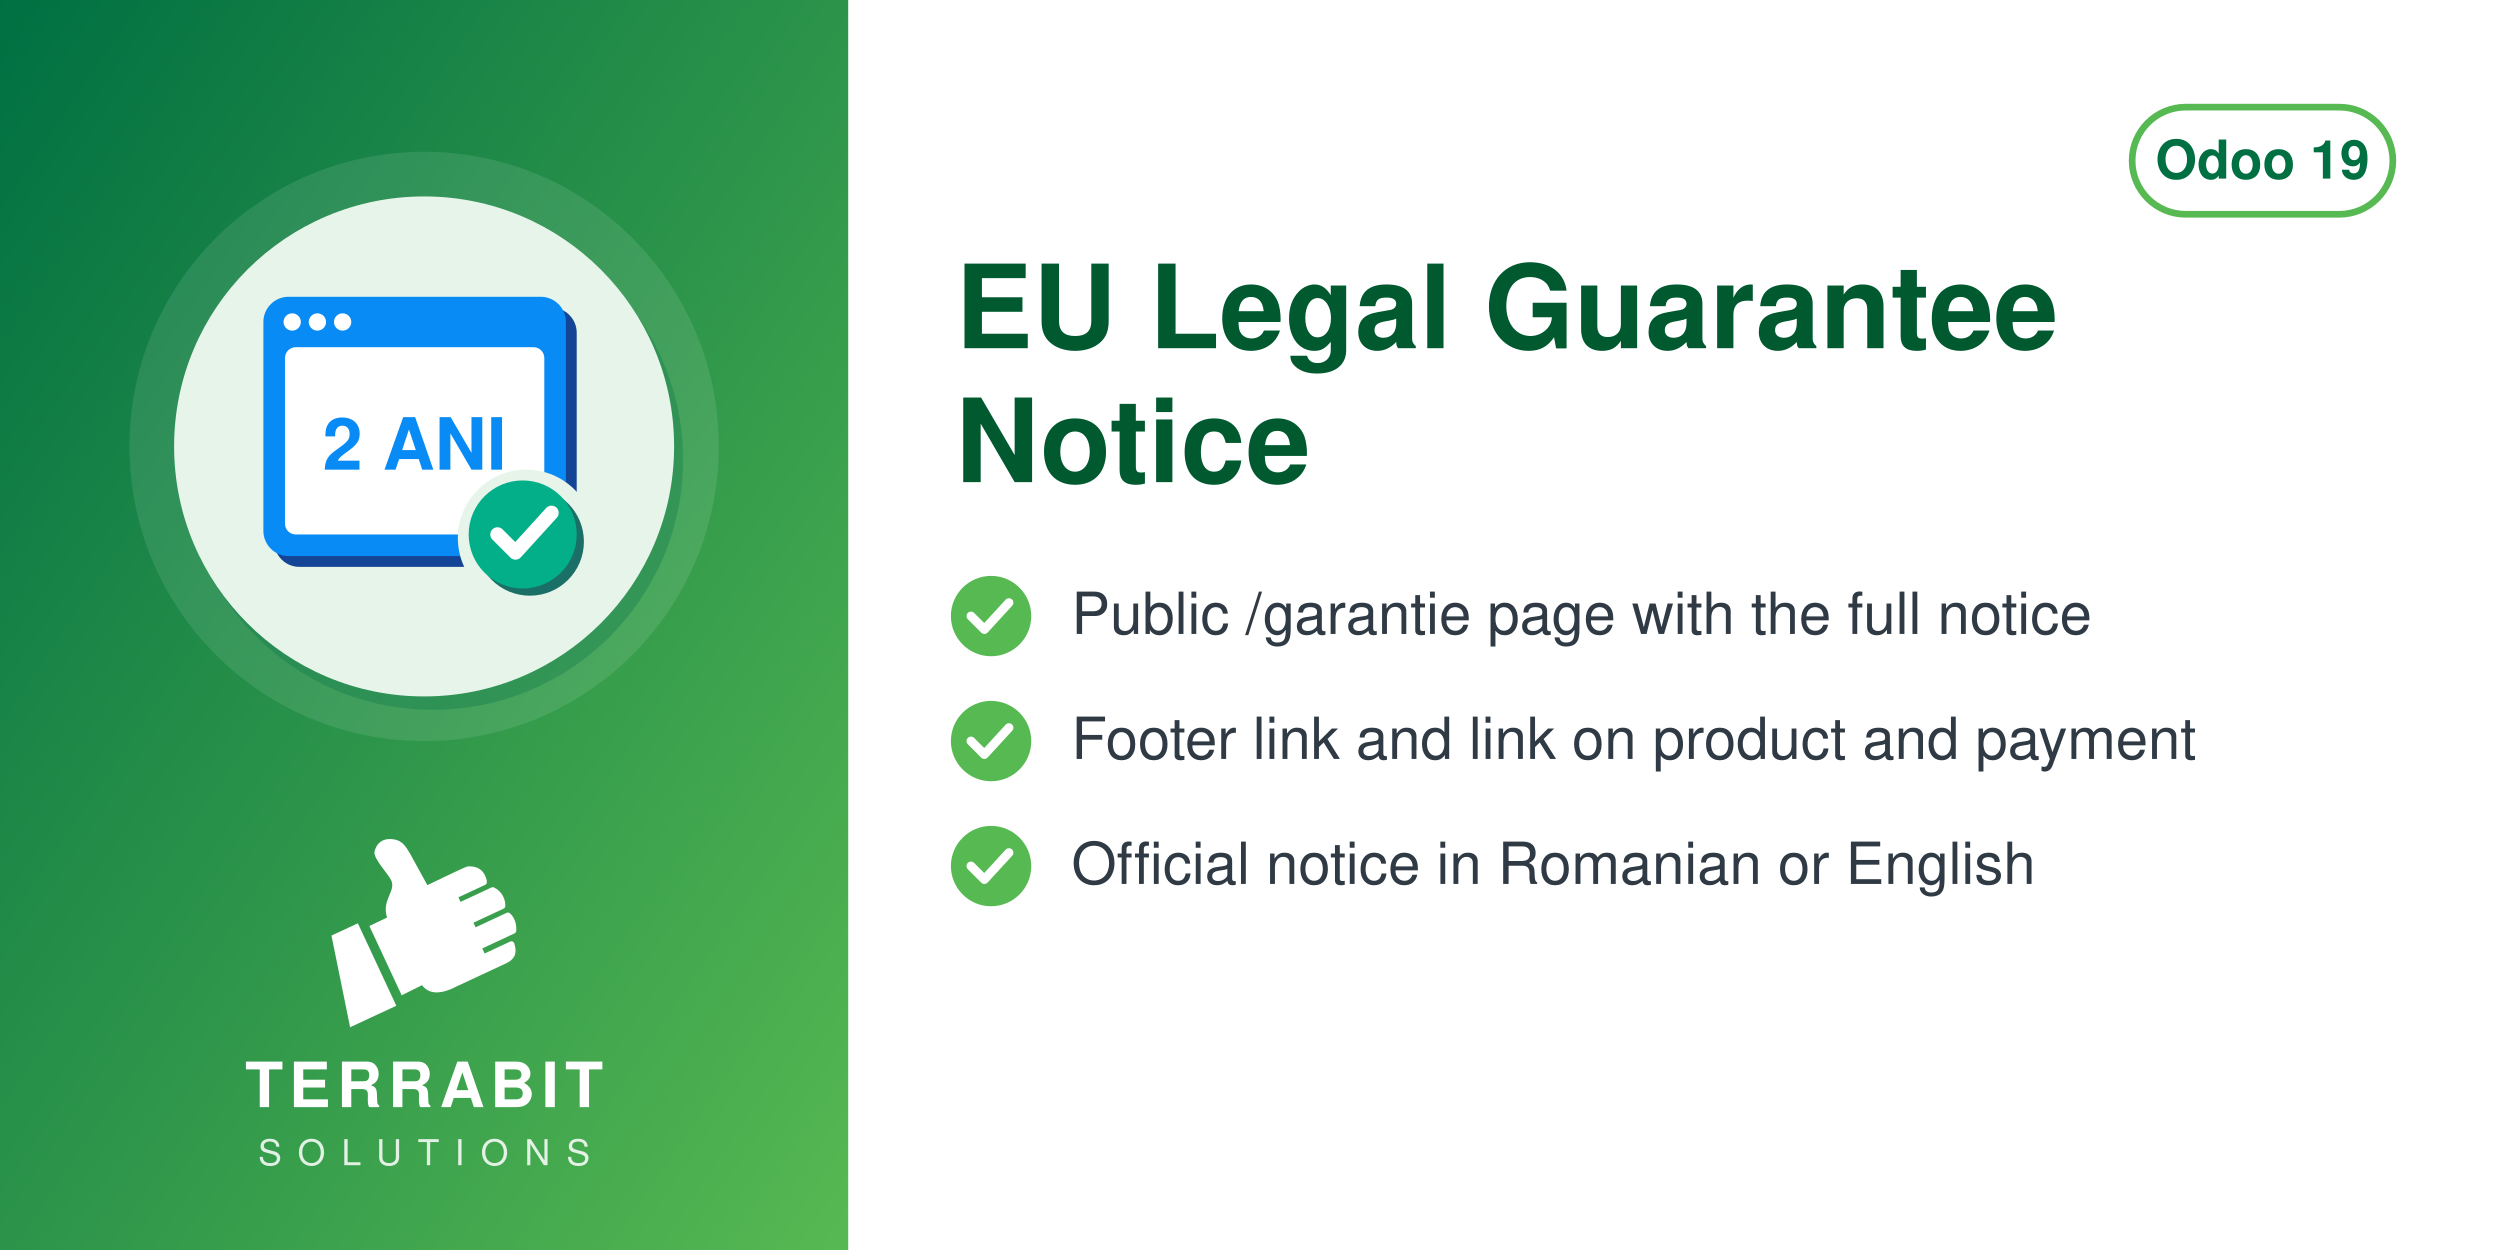
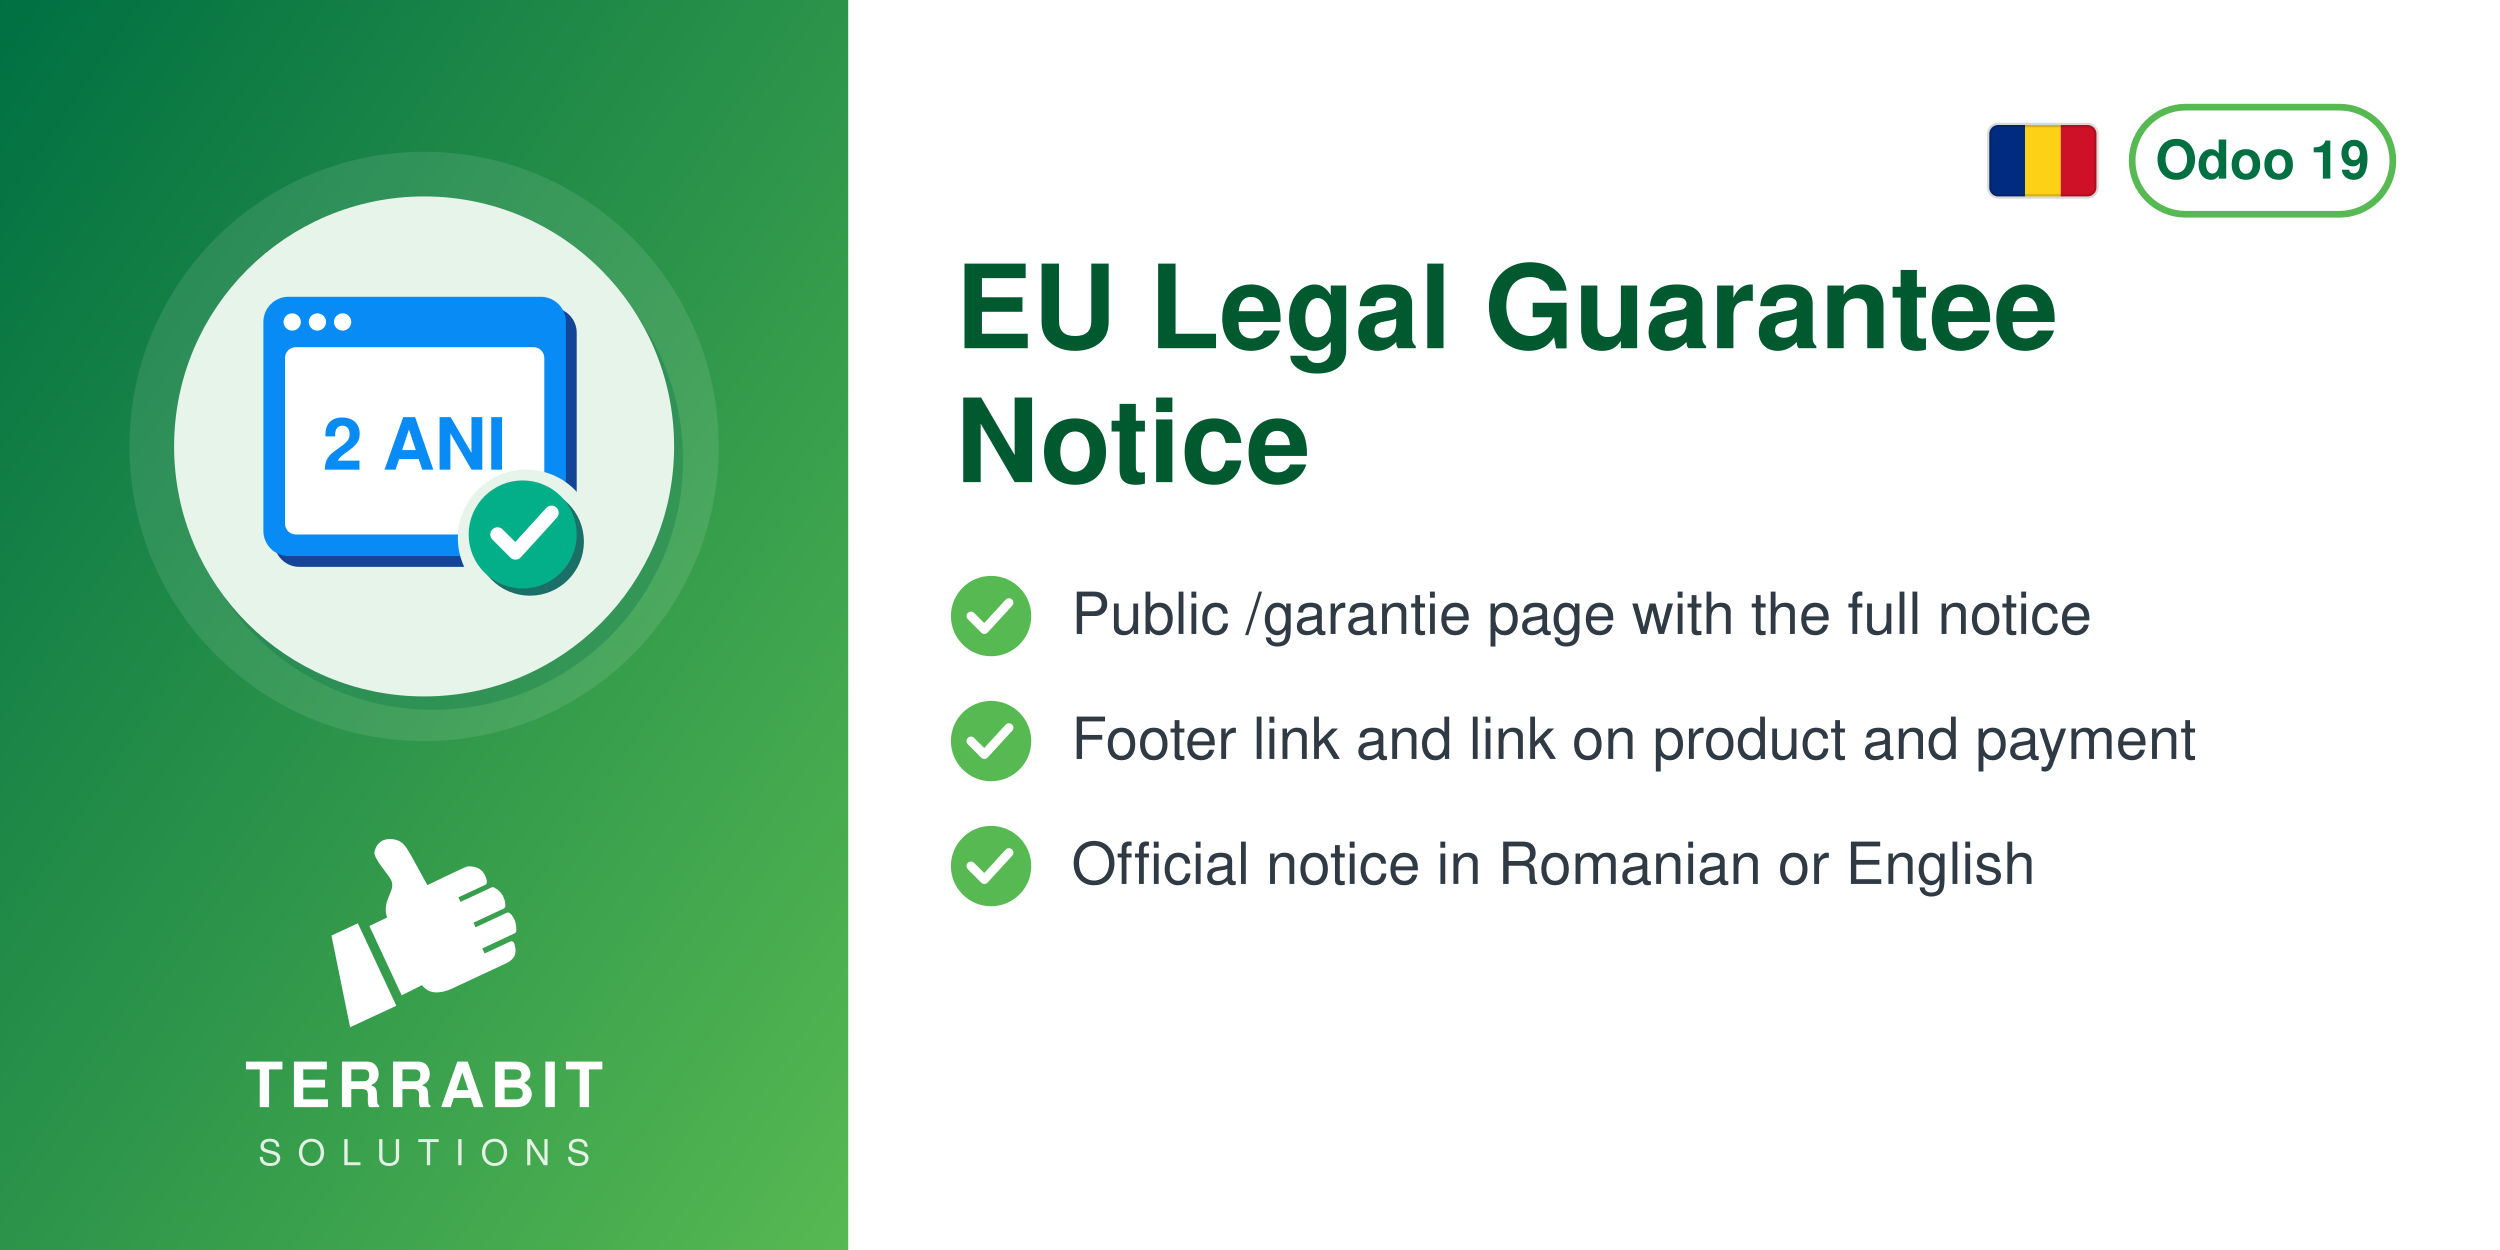
<svg xmlns="http://www.w3.org/2000/svg" width="560" height="280" viewBox="0 0 560 280">
  <defs>
    <linearGradient id="g" x1="0" y1="0" x2="1" y2="1">
      <stop offset="0" stop-color="#006F42" />
      <stop offset="1" stop-color="#57B952" />
    </linearGradient>
  </defs>
  <rect width="560" height="280" fill="#FFFFFF" />
  <rect width="190" height="280" fill="url(#g)" />
  <circle cx="95.0" cy="100" r="66" fill="white" opacity="0.10" />
  <circle cx="97.0" cy="103" r="56" fill="#006F42" opacity="0.30" />
  <circle cx="95.0" cy="100" r="56" fill="#E6F4EA" />
  <svg x="54.0" y="59.0" width="82" height="82" viewBox="0 0 100 100" preserveAspectRatio="xMidYMid meet">
    <g transform="translate(2.16,-0.72) scale(0.9838)">
      <defs>
        <mask id="mi-cut" maskUnits="userSpaceOnUse" x="-20" y="-20" width="140" height="140">
          <rect x="-20" y="-20" width="140" height="140" fill="#fff" />
          <circle cx="77" cy="77" r="19" fill="#000" />
        </mask>
      </defs>
      <g mask="url(#mi-cut)">
        <g transform="translate(3,3)" fill="#144496">
          <rect x="4" y="10" width="84" height="72" rx="7" />
        </g>
        <g fill="#088BF5">
          <rect x="4" y="10" width="84" height="72" rx="7" />
        </g>
        <rect x="10" y="24" width="72" height="52" rx="3" fill="#FFFFFF" />
        <g fill="#FFFFFF">
          <circle cx="12" cy="17" r="2.4" />
          <circle cx="19" cy="17" r="2.4" />
          <circle cx="26" cy="17" r="2.4" />
        </g>
        <text x="46" y="58" font-family="Helvetica, Arial, sans-serif" font-weight="bold" font-size="20" fill="#088BF5" text-anchor="middle">2 ANI</text>
      </g>
      <circle cx="78" cy="78" r="15" fill="#1A6F66" />
      <circle cx="76" cy="76" r="15" fill="#03AF89" />
      <path d="M69,76 l5,5 l10,-11" fill="none" stroke="#FFFFFF" stroke-width="4" stroke-linecap="round" stroke-linejoin="round" />
    </g>
  </svg>
  <svg x="72.0" y="186" width="46" height="46" viewBox="4045 2535 3400 3400" preserveAspectRatio="xMidYMid meet">
    <path fill="#FFFFFF" d="M4648.32 4073.59l636.59 1365.17 -765.09 355.96 -308.63 -1517.87 437.13 -203.26zm725.61 1192.32l336.75 -167.88c105.65,140.85 282.69,170.72 576.82,18.8l819.92 -382.33c181.4,-90.13 164.26,-214.57 130.07,-328.43 -4.28,-14.25 -13.68,-24.81 -27.34,-30.7 -13.67,-5.89 -27.61,-5.11 -41.09,1.18l-422.32 196.93 -39.04 -83.72 538.07 -250.91c16.64,-7.76 24.7,-27.69 25.58,-46.04 6.48,-134.33 -44.36,-230.89 -105.84,-285.23 -15.2,-13.44 -35.71,-15.59 -54.12,-7l-513.92 239.64 -35.6 -76.34 506.31 -236.1c17.69,-8.25 22.52,-36.93 21.83,-56.45 -4.1,-117.31 -67.62,-232.74 -187.72,-290.66 -13.94,-6.72 -28.64,-6.36 -42.69,0.19l-511.21 238.38 -35.37 -75.86 448.98 -209.36c20.44,-9.53 25.81,-42.28 21.02,-64.32 -41.02,-189.07 -167.92,-247.8 -318.14,-237.87 -29.39,1.94 -589.86,273.16 -665.95,310.54l-281.84 -513.57c-59.06,-93.13 -112.7,-221.7 -276.47,-245.13 -211.24,-30.22 -291.56,94.38 -316.89,203.13 -25.32,108.75 223.84,365.99 276.05,473.69 85.52,184.27 -161.86,318.11 -68.41,617.99l-292.54 139.94 535.09 1147.51z" />
  </svg>
  <text x="95.0" y="248" text-anchor="middle" font-family="Helvetica,Arial,sans-serif" font-size="14" font-weight="800" letter-spacing="1.4" fill="white">TERRABIT</text>
  <text x="95.0" y="261" text-anchor="middle" font-family="Helvetica,Arial,sans-serif" font-size="8" font-weight="500" letter-spacing="3.6" fill="white" opacity="0.85">SOLUTIONS</text>
  <g>
    <rect x="477.6" y="24" width="58.4" height="24" rx="12" fill="none" stroke="#57B952" stroke-width="1.5" />
    <text x="506.8" y="40" text-anchor="middle" font-family="Helvetica,Arial,sans-serif" font-size="12" font-weight="700" fill="#006F42">Odoo 19</text>
  </g>
+   <g>
+     <clipPath id="ro-flag">
+       <rect x="445.6" y="28.0" width="24" height="16" rx="2" />
+     </clipPath>
+     <g clip-path="url(#ro-flag)">
+       <rect x="445.6" y="28.0" width="8.0" height="16" fill="#002B7F" />
+       <rect x="453.6" y="28.0" width="8.0" height="16" fill="#FCD116" />
+       <rect x="461.6" y="28.0" width="8.0" height="16" fill="#CE1126" />
+     </g>
+     <rect x="445.6" y="28.0" width="24" height="16" rx="2" fill="none" stroke="#000000" stroke-opacity="0.15" stroke-width="1" />
+   </g>
  <text x="214" y="78" font-family="Helvetica,Arial,sans-serif" font-size="26" font-weight="700" fill="#00592F">EU Legal Guarantee</text>
  <text x="214" y="108" font-family="Helvetica,Arial,sans-serif" font-size="26" font-weight="700" fill="#00592F">Notice</text>
  <circle cx="222" cy="138" r="9" fill="#57B952" />
  <path d="M217.5 138 l3 3 l5.5 -6" fill="none" stroke="white" stroke-width="2" stroke-linecap="round" stroke-linejoin="round" />
  <text x="240" y="142" font-family="Helvetica,Arial,sans-serif" font-size="13" fill="#2F3A45">Public /garantie page with the full notice</text>
  <circle cx="222" cy="166" r="9" fill="#57B952" />
  <path d="M217.5 166 l3 3 l5.5 -6" fill="none" stroke="white" stroke-width="2" stroke-linecap="round" stroke-linejoin="round" />
  <text x="240" y="170" font-family="Helvetica,Arial,sans-serif" font-size="13" fill="#2F3A45">Footer link and link on product and payment</text>
  <circle cx="222" cy="194" r="9" fill="#57B952" />
  <path d="M217.5 194 l3 3 l5.5 -6" fill="none" stroke="white" stroke-width="2" stroke-linecap="round" stroke-linejoin="round" />
  <text x="240" y="198" font-family="Helvetica,Arial,sans-serif" font-size="13" fill="#2F3A45">Official notice in Romanian or English</text>
</svg>
